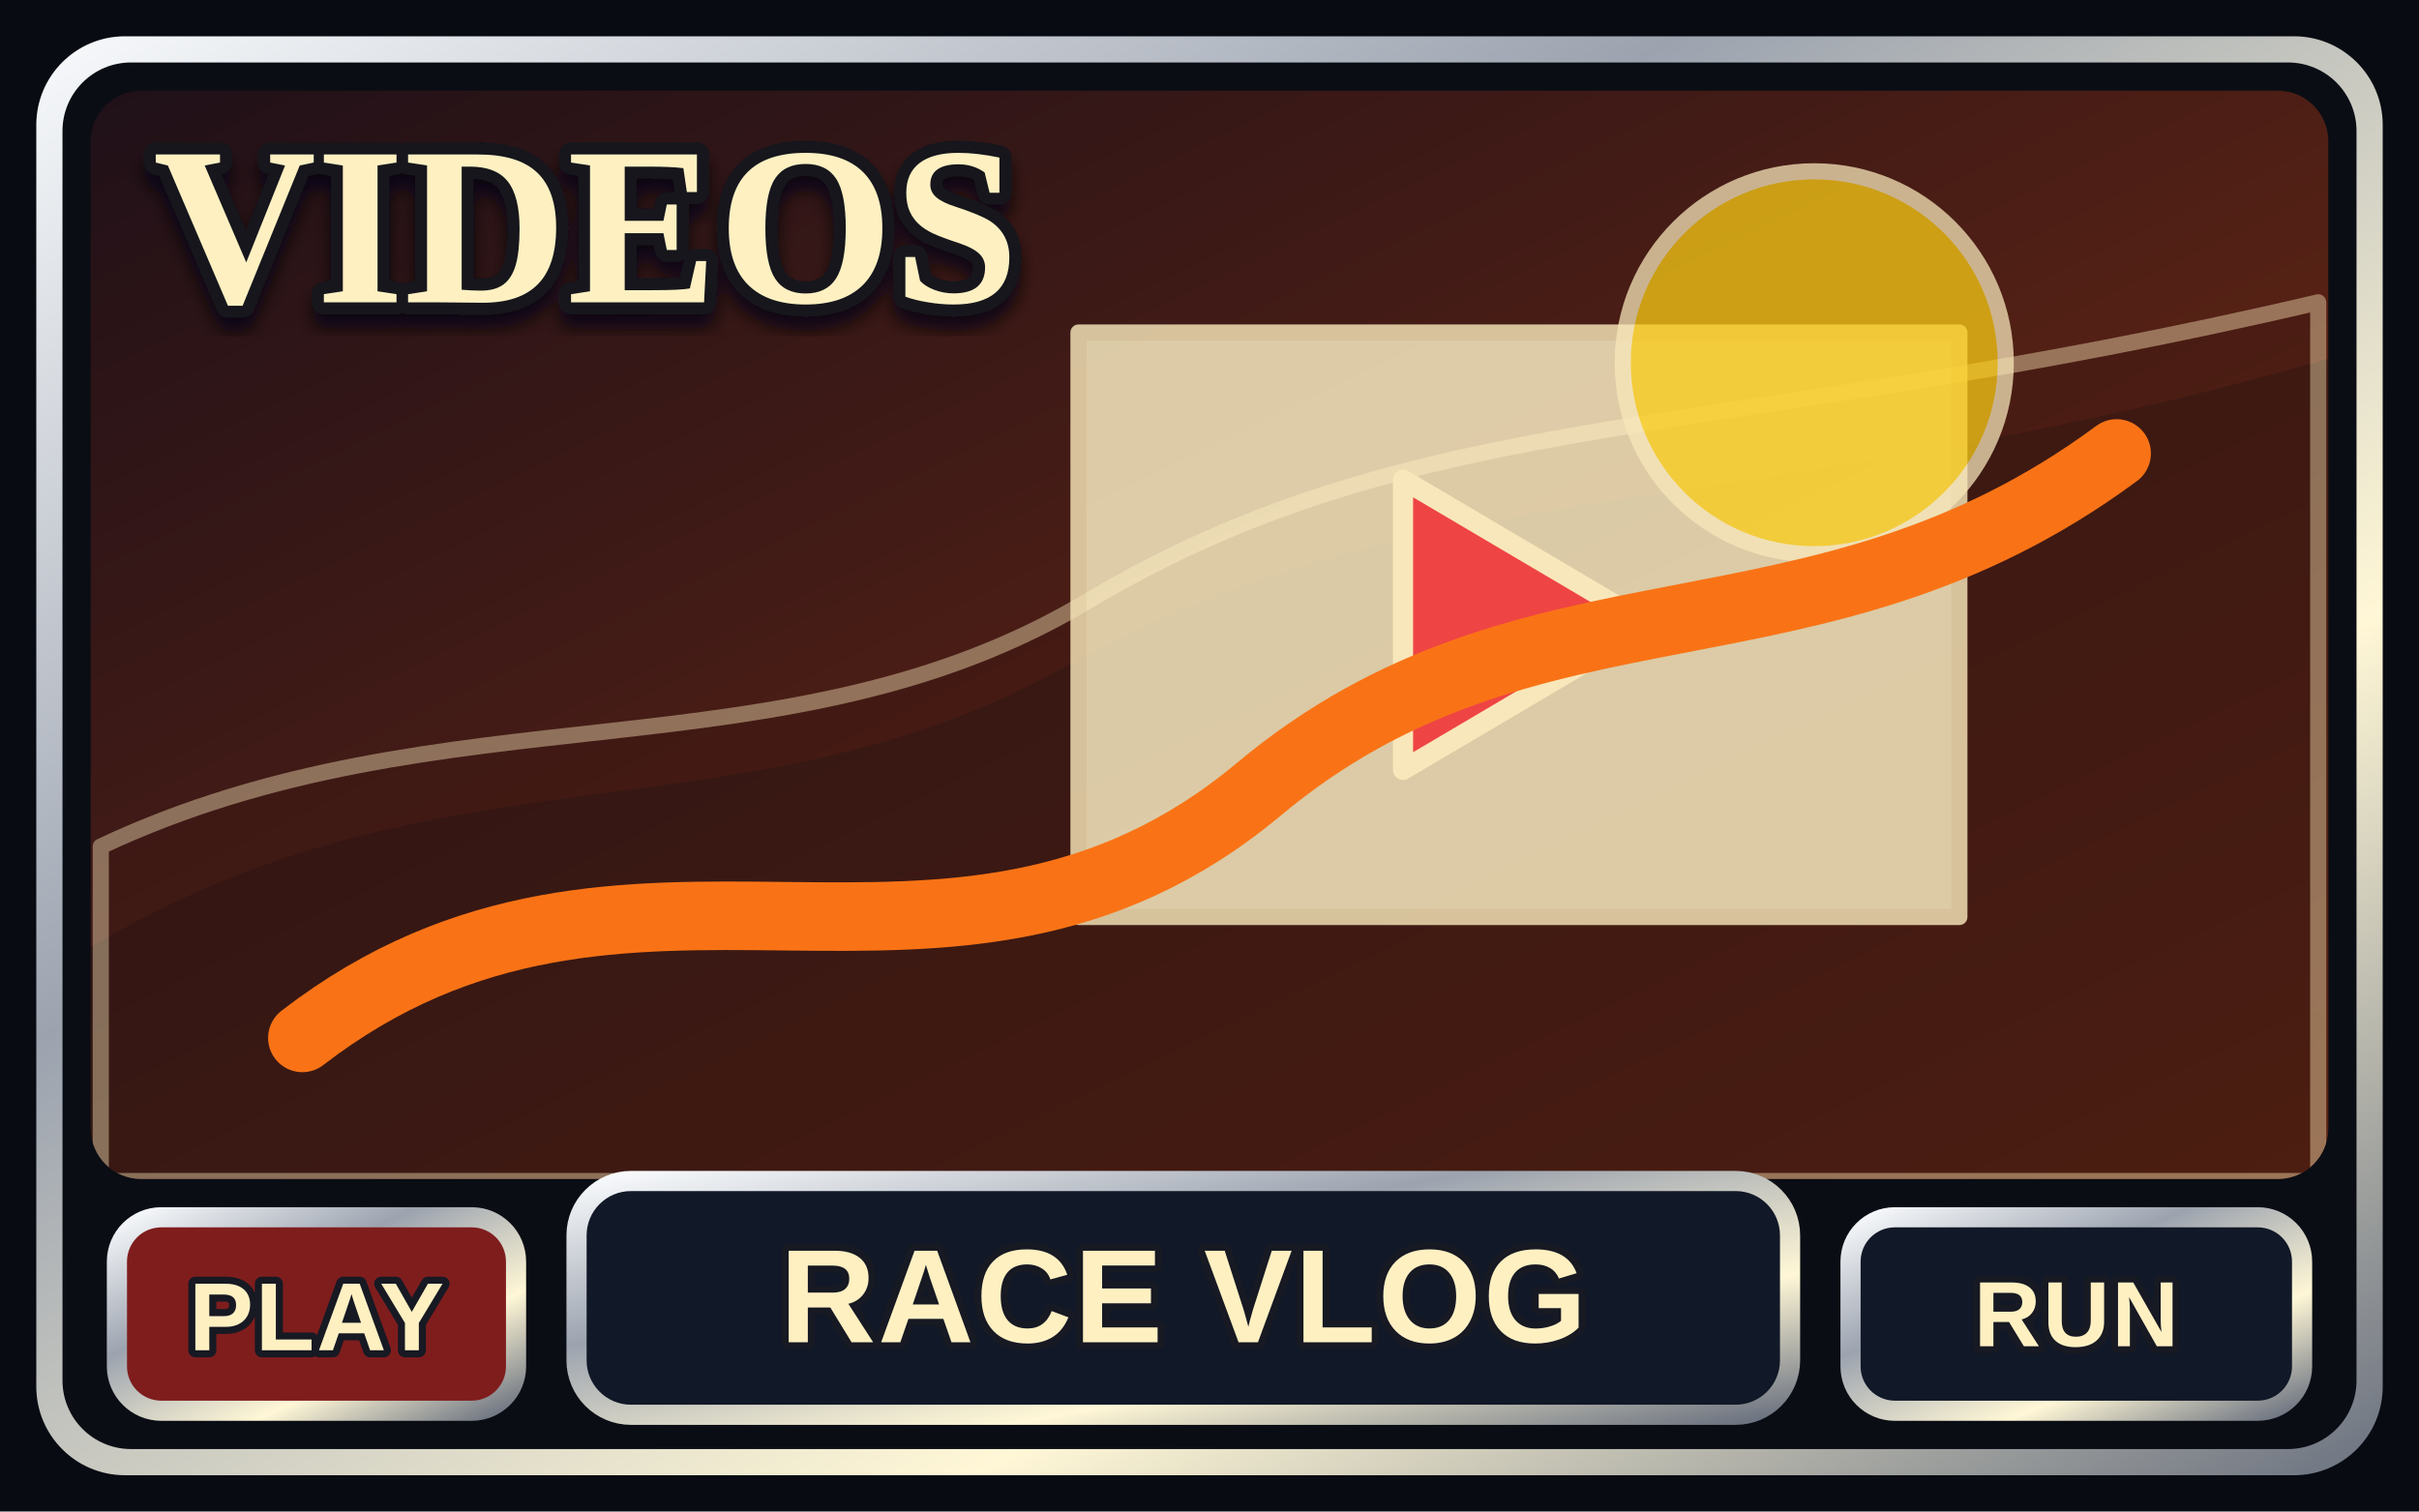
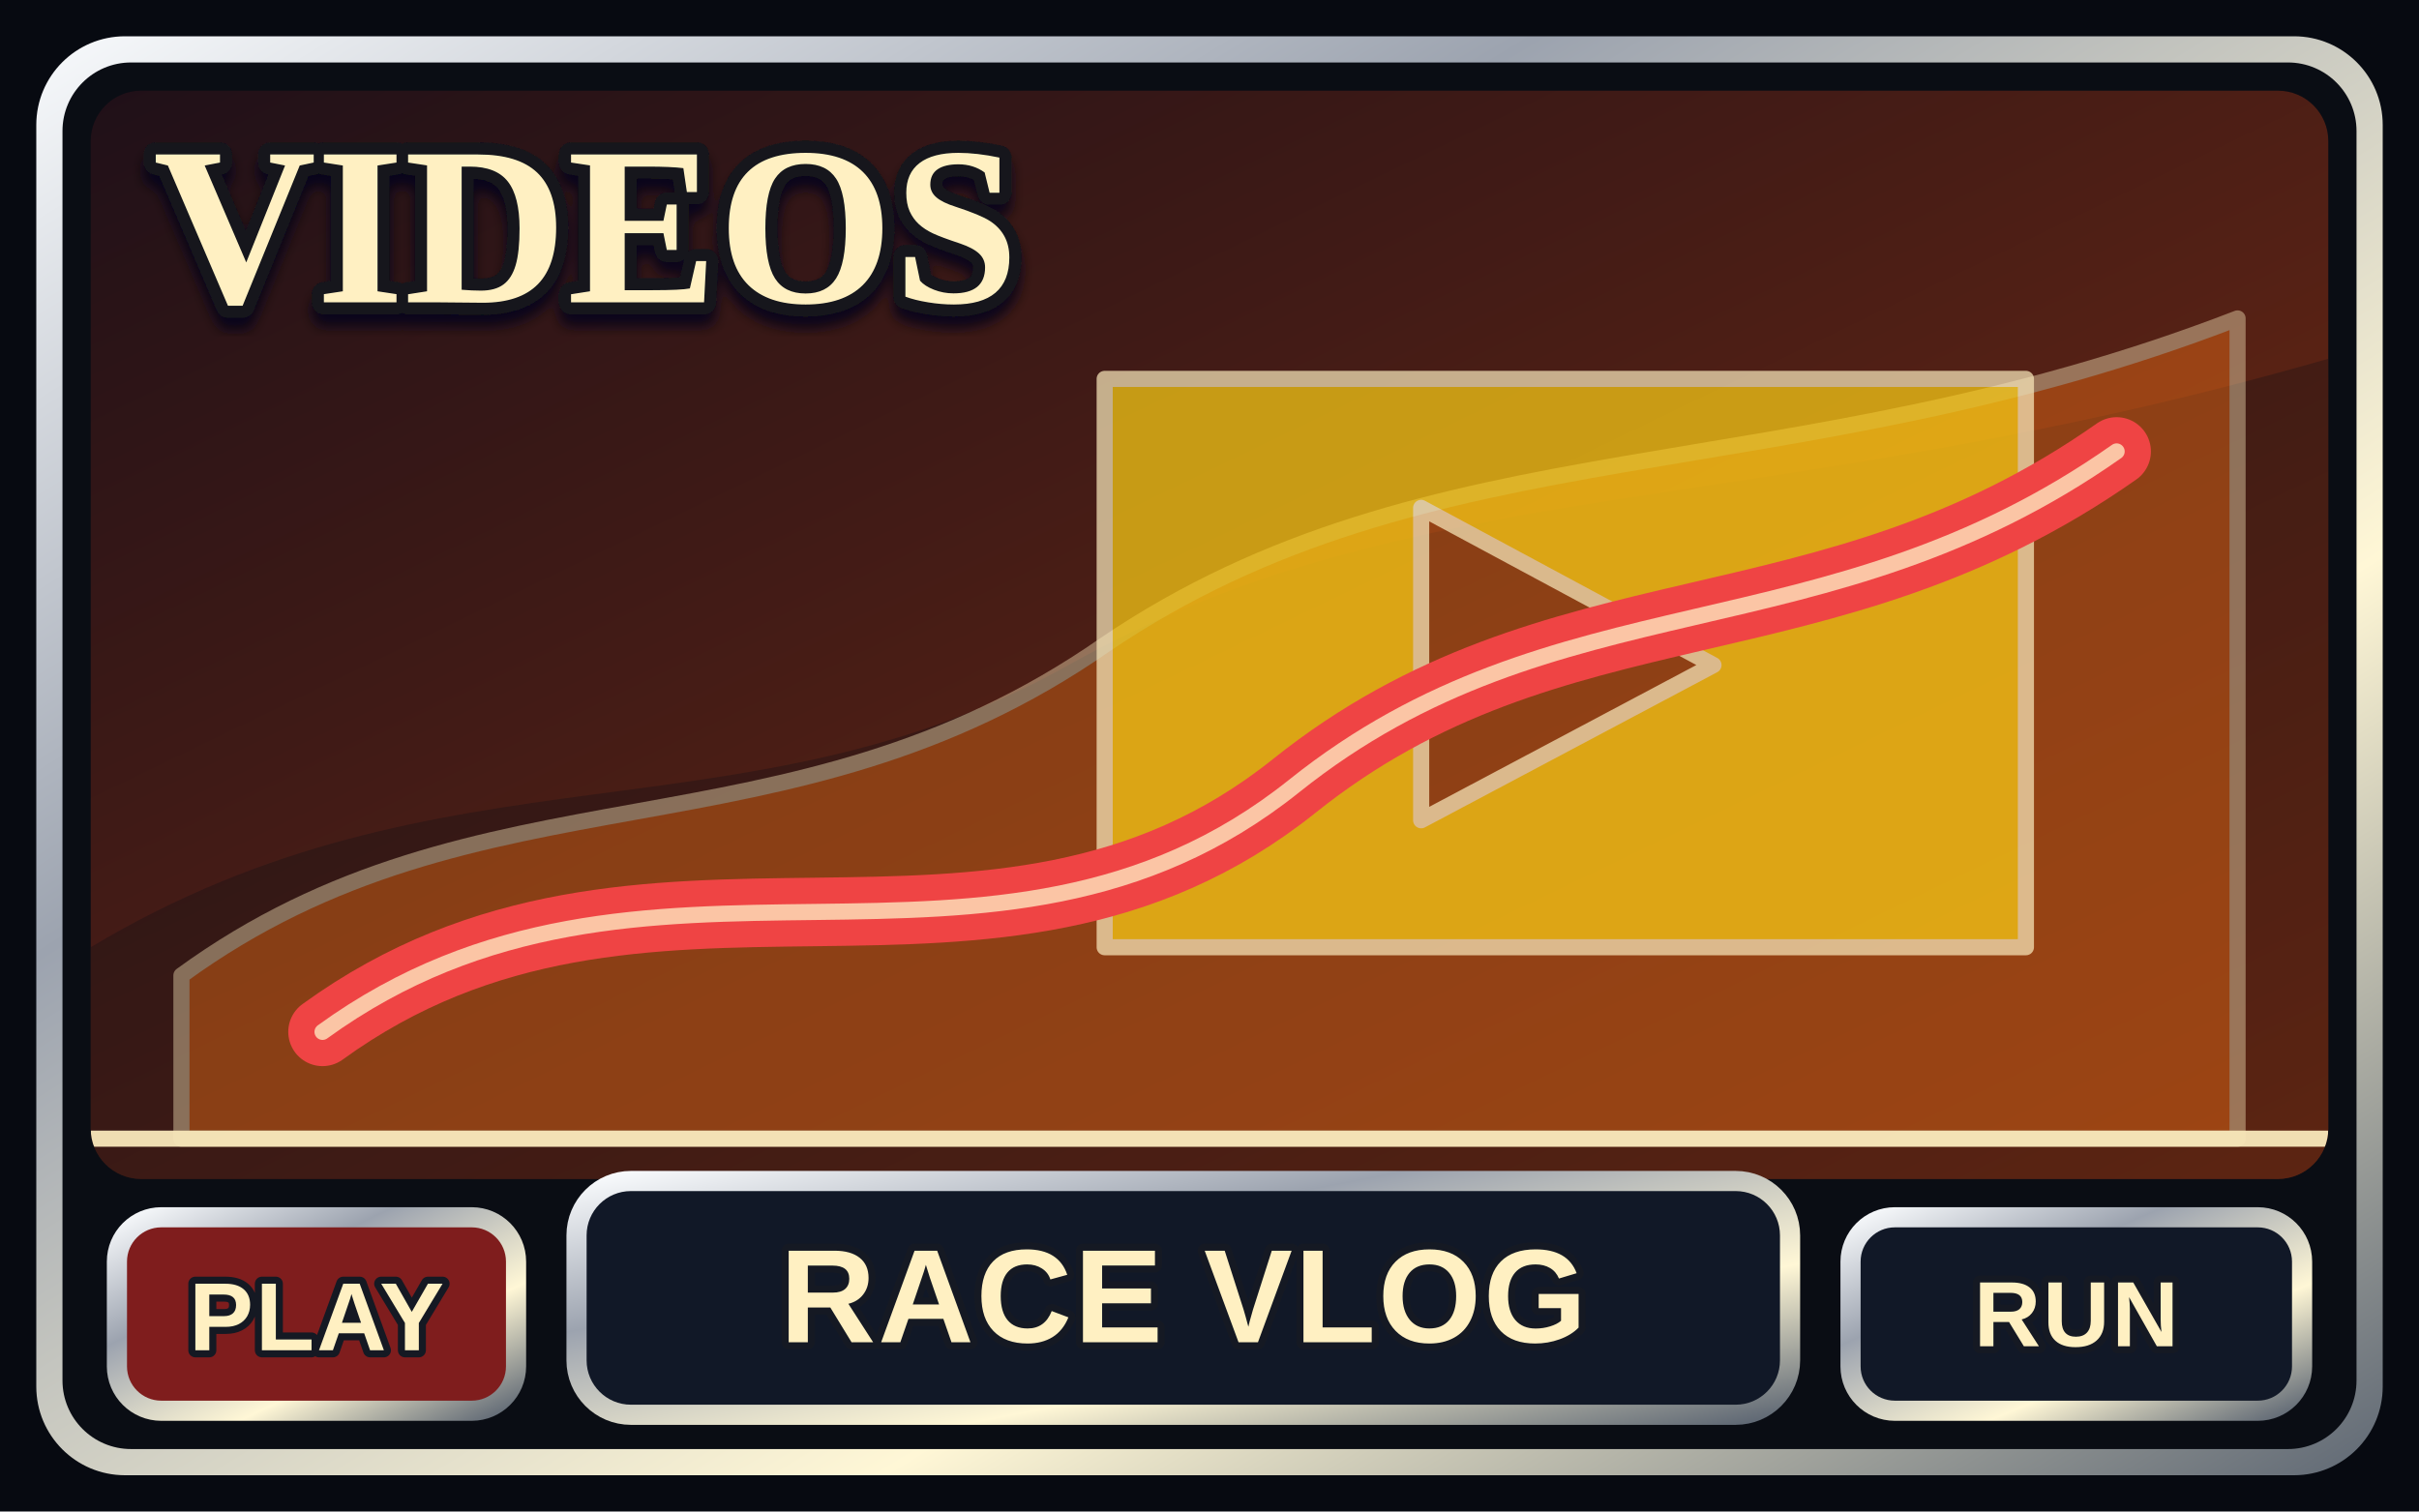
- <svg xmlns="http://www.w3.org/2000/svg" viewBox="0 0 1200 750" role="img" aria-label="VIDEOS inlaid enamel plaque cover">
+ <svg xmlns="http://www.w3.org/2000/svg" viewBox="0 0 1200 750" role="img" aria-label="VIDEOS integrated enamel plaque cover">
  <defs>
    <linearGradient id="scene" x1="0" y1="0" x2="1" y2="1">
      <stop offset="0%" stop-color="#1f1018" />
      <stop offset="100%" stop-color="#7c2d12" />
    </linearGradient>
    <linearGradient id="metal" x1="0" y1="0" x2="1" y2="1">
      <stop offset="0%" stop-color="#f8fafc" />
-       <stop offset="35%" stop-color="#9ca3af" />
-       <stop offset="70%" stop-color="#fff7d6" />
-       <stop offset="100%" stop-color="#6b7280" />
+       <stop offset="32%" stop-color="#9ca3af" />
+       <stop offset="68%" stop-color="#fff7d6" />
+       <stop offset="100%" stop-color="#5f6874" />
    </linearGradient>
-     <clipPath id="sceneClip">
+     <clipPath id="clip">
      <rect x="45" y="45" width="1110" height="540" rx="25" />
    </clipPath>
-     <filter id="titleShadow" x="-20%" y="-20%" width="140%" height="140%">
-       <feDropShadow dx="0" dy="7" stdDeviation="4" flood-color="#020617" flood-opacity=".72" />
+     <filter id="press" x="-20%" y="-20%" width="140%" height="140%">
+       <feDropShadow dx="0" dy="6" stdDeviation="3" flood-color="#020617" flood-opacity=".8" />
    </filter>
    <style>
-       .title { font-family: Georgia, 'Times New Roman', serif; font-weight: 900; paint-order: stroke; stroke: #15171d; stroke-width: 12px; stroke-linejoin: round; filter: url(#titleShadow); letter-spacing: 0; }
-       .rail { font-family: Impact, 'Arial Narrow', Arial, sans-serif; font-weight: 900; paint-order: stroke; stroke: #171923; stroke-width: 7px; stroke-linejoin: round; letter-spacing: 1px; }
-       .field { stroke: #f8e7ba; stroke-width: 8; stroke-linejoin: round; }
-       .soft { stroke-width: 0; }
-       .route { fill: none; stroke-width: 34; stroke-linecap: round; stroke-linejoin: round; }
+       .title{font-family:Georgia,'Times New Roman',serif;font-weight:900;paint-order:stroke;stroke:#12151c;stroke-width:12px;stroke-linejoin:round;filter:url(#press);letter-spacing:0}
+       .rail{font-family:Impact,'Arial Narrow',Arial,sans-serif;font-weight:900;paint-order:stroke;stroke:#151923;stroke-width:7px;stroke-linejoin:round;letter-spacing:1px}
+       .field{stroke:#f8e7ba;stroke-width:8;stroke-linejoin:round}
+       .route{fill:none;stroke-width:34;stroke-linecap:round;stroke-linejoin:round}
+       .route-inner{fill:none;stroke-width:8;stroke-linecap:round;stroke-linejoin:round;opacity:.74}
    </style>
  </defs>
-   <rect width="1200" height="750" fill="#080b12" />
+   <rect width="1200" height="750" fill="#070a11" />
  <rect x="18" y="18" width="1164" height="714" rx="44" fill="url(#metal)" />
  <rect x="31" y="31" width="1138" height="688" rx="34" fill="#0a0d14" />
  <rect x="45" y="45" width="1110" height="540" rx="25" fill="url(#scene)" />
-   <g clip-path="url(#sceneClip)">
-     <path d="M45 470 C220 365 370 420 530 330 C705 232 870 260 1155 178 L1155 585 L45 585Z" fill="#050b13" opacity=".28" />
-     <path class="field" d="M50 420 C220 340 390 388 540 298 C705 200 852 220 1150 150 L1150 586 L50 586Z" fill="#3a1511" opacity=".42" />
-     <path class="field" d="M535 165 H972 V455 H535Z" fill="#fff1c7" opacity=".82" />
-     <path d="M696 238 L696 382 L818 310Z" fill="#ef4444" stroke="#f8e7ba" stroke-width="10" stroke-linejoin="round" />
-     <circle cx="900" cy="180" r="95" fill="#facc15" opacity=".74" stroke="#f8e7ba" stroke-width="8" />
-     <path class="route" d="M150 515 C312 390 470 520 624 392 C760 278 900 336 1050 225" stroke="#f97316" />
+   <g clip-path="url(#clip)">
+     <path d="M45 470 C220 365 370 420 530 330 C705 232 870 260 1155 178 L1155 585 L45 585Z" fill="#050b13" opacity=".26" />
+     <path class="field" d="M90 484 C238 376 390 430 548 320 C710 210 885 245 1110 158 L1110 565 L90 565 Z" fill="#f97316" opacity=".42" />
+     <path class="field" d="M548 188 L1005 188 L1005 470 L548 470 Z M705 252 L705 407 L850 330 Z" fill="#facc15" opacity=".72" />
+     <path class="route" d="M160 512 C320 396 492 510 642 390 C772 286 905 326 1050 224" stroke="#ef4444" />
+     <path class="route-inner" d="M160 512 C320 396 492 510 642 390 C772 286 905 326 1050 224" stroke="#fff1c7" />
+     <path d="M45 565 H1155" stroke="#f8e7ba" stroke-width="8" opacity=".95" />
  </g>
  <text class="title" x="76" y="150" font-size="112" fill="#fff0c2">VIDEOS</text>
  <rect x="58" y="604" width="198" height="96" rx="22" fill="#7f1d1d" stroke="url(#metal)" stroke-width="10" />
  <rect x="286" y="586" width="602" height="116" rx="27" fill="#111827" stroke="url(#metal)" stroke-width="10" />
  <rect x="918" y="604" width="224" height="96" rx="22" fill="#111827" stroke="url(#metal)" stroke-width="10" />
  <text class="rail" x="157" y="670" font-size="48" text-anchor="middle" fill="#fff0c2">PLAY</text>
  <text class="rail" x="587" y="666" font-size="66" text-anchor="middle" fill="#fff0c2">RACE VLOG</text>
  <text class="rail" x="1030" y="668" font-size="46" text-anchor="middle" fill="#fff0c2">RUN</text>
</svg>
